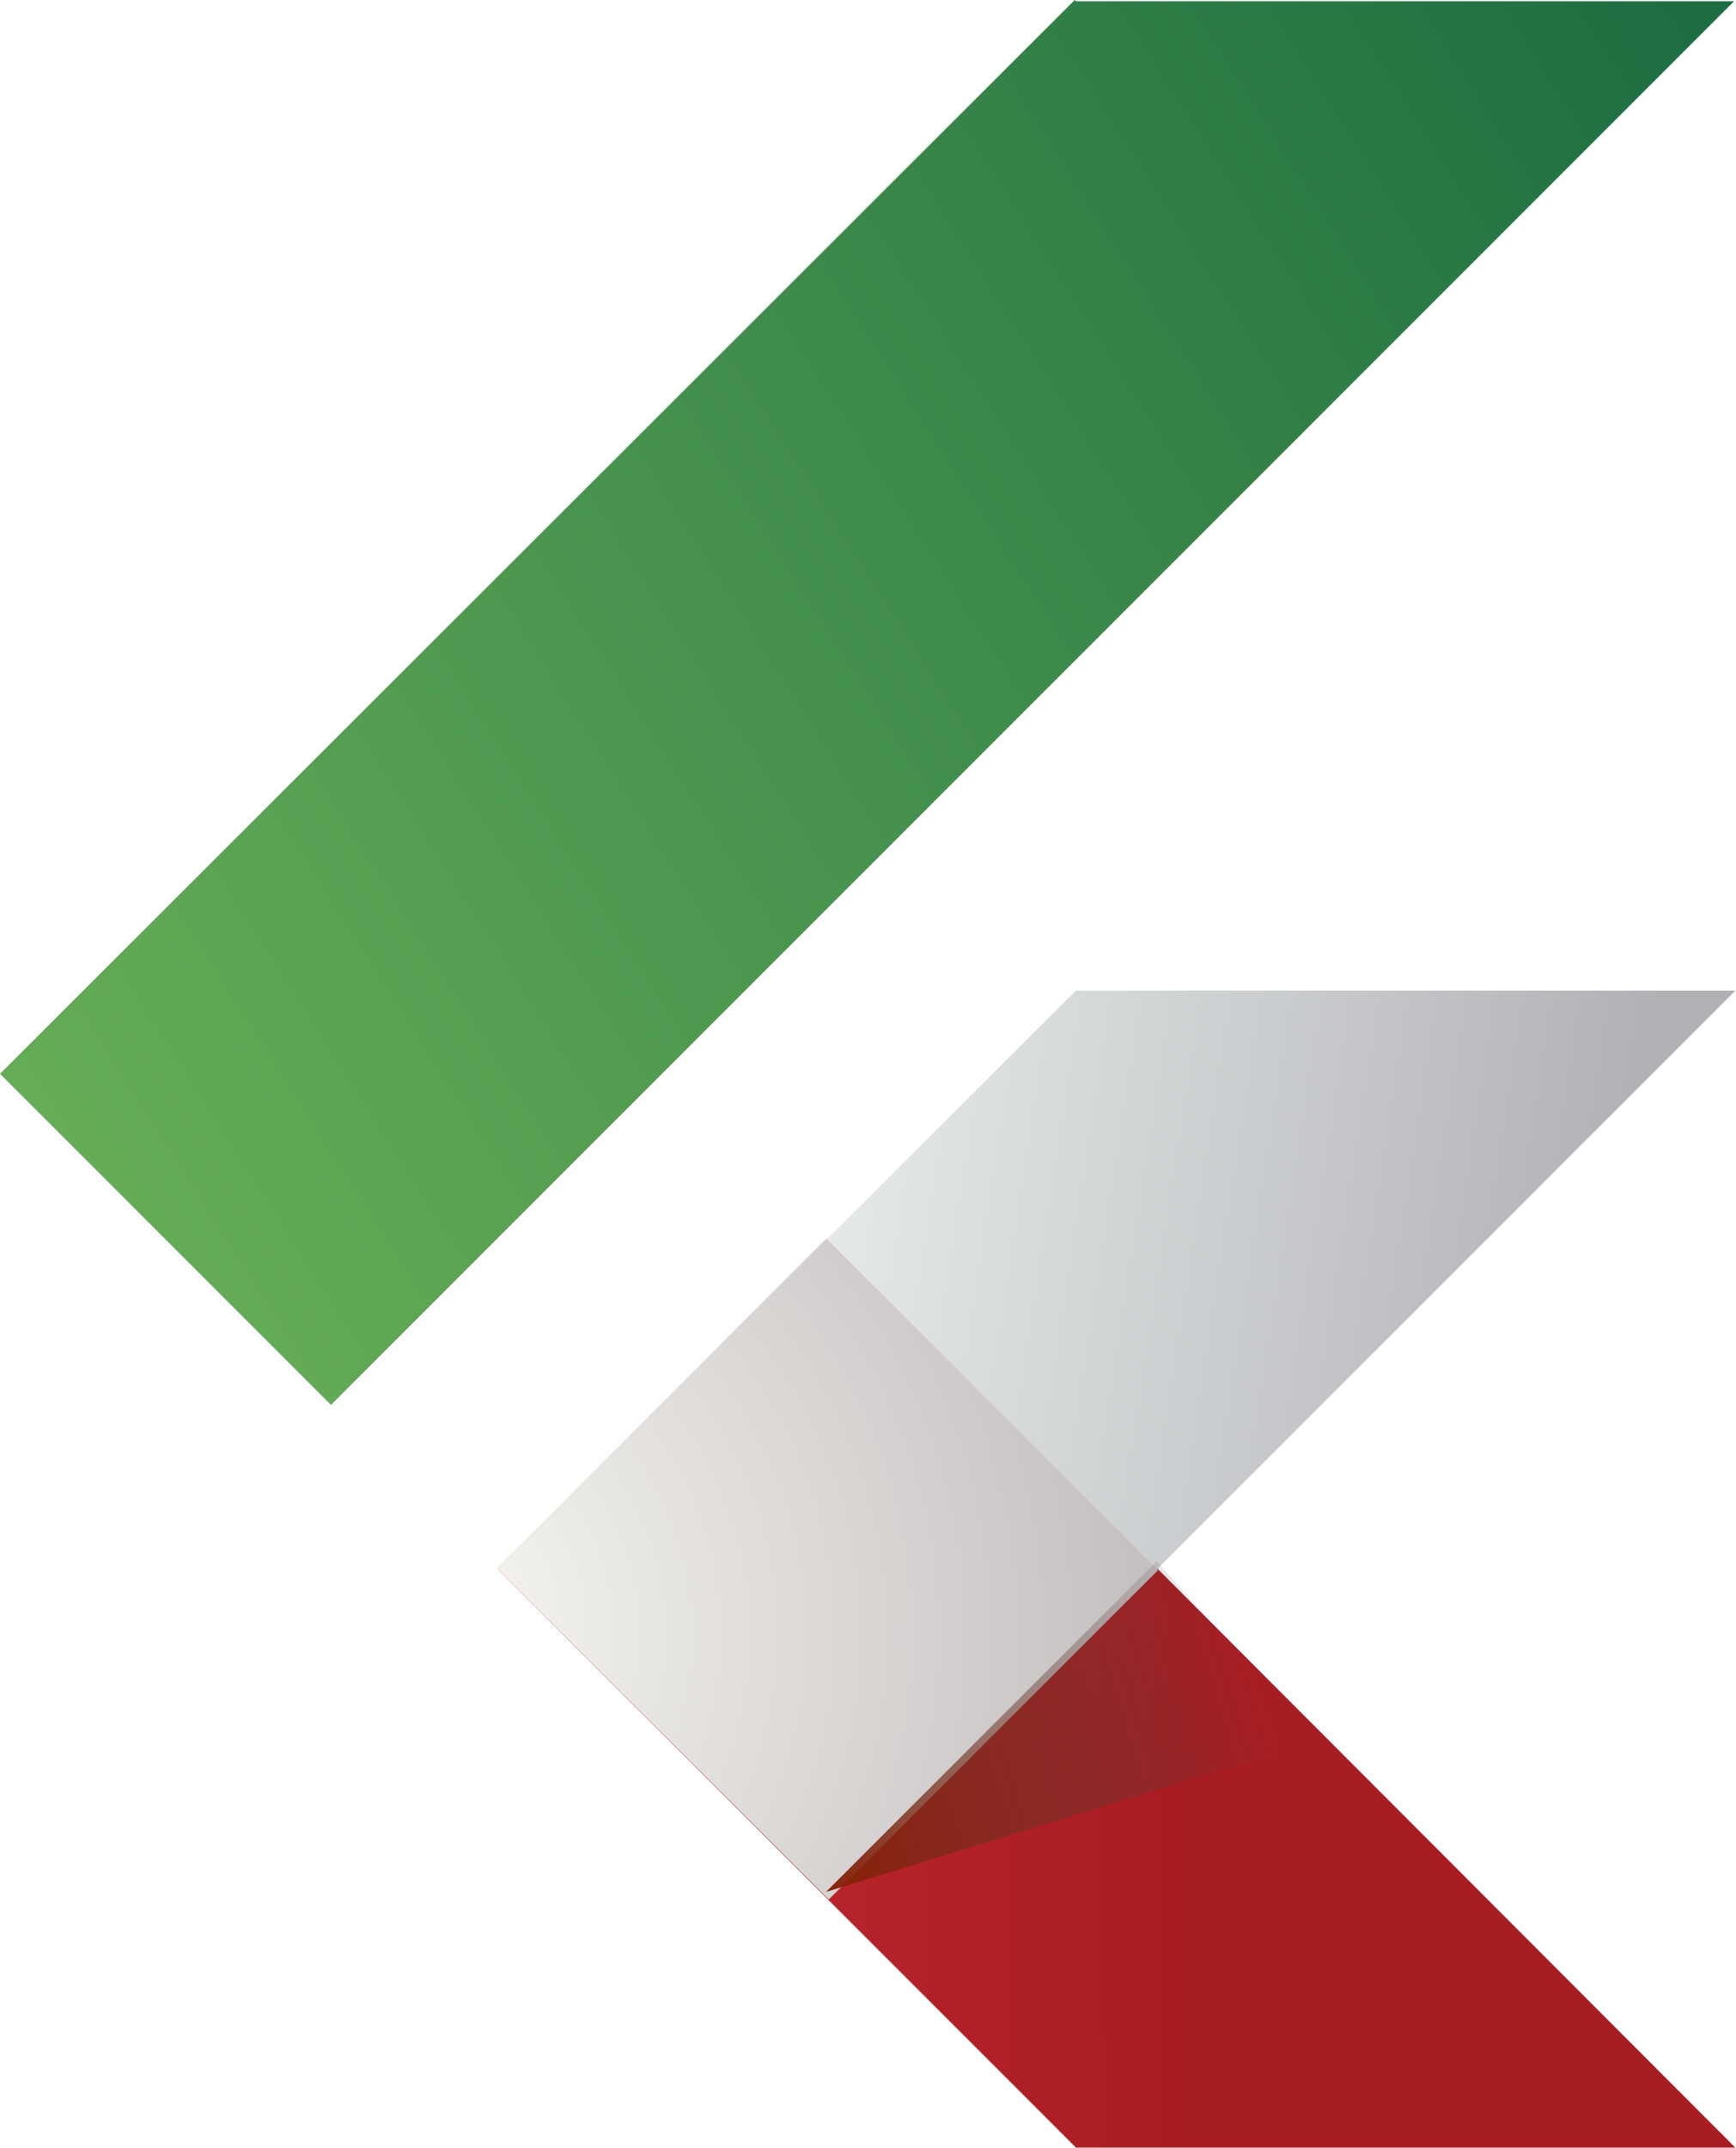
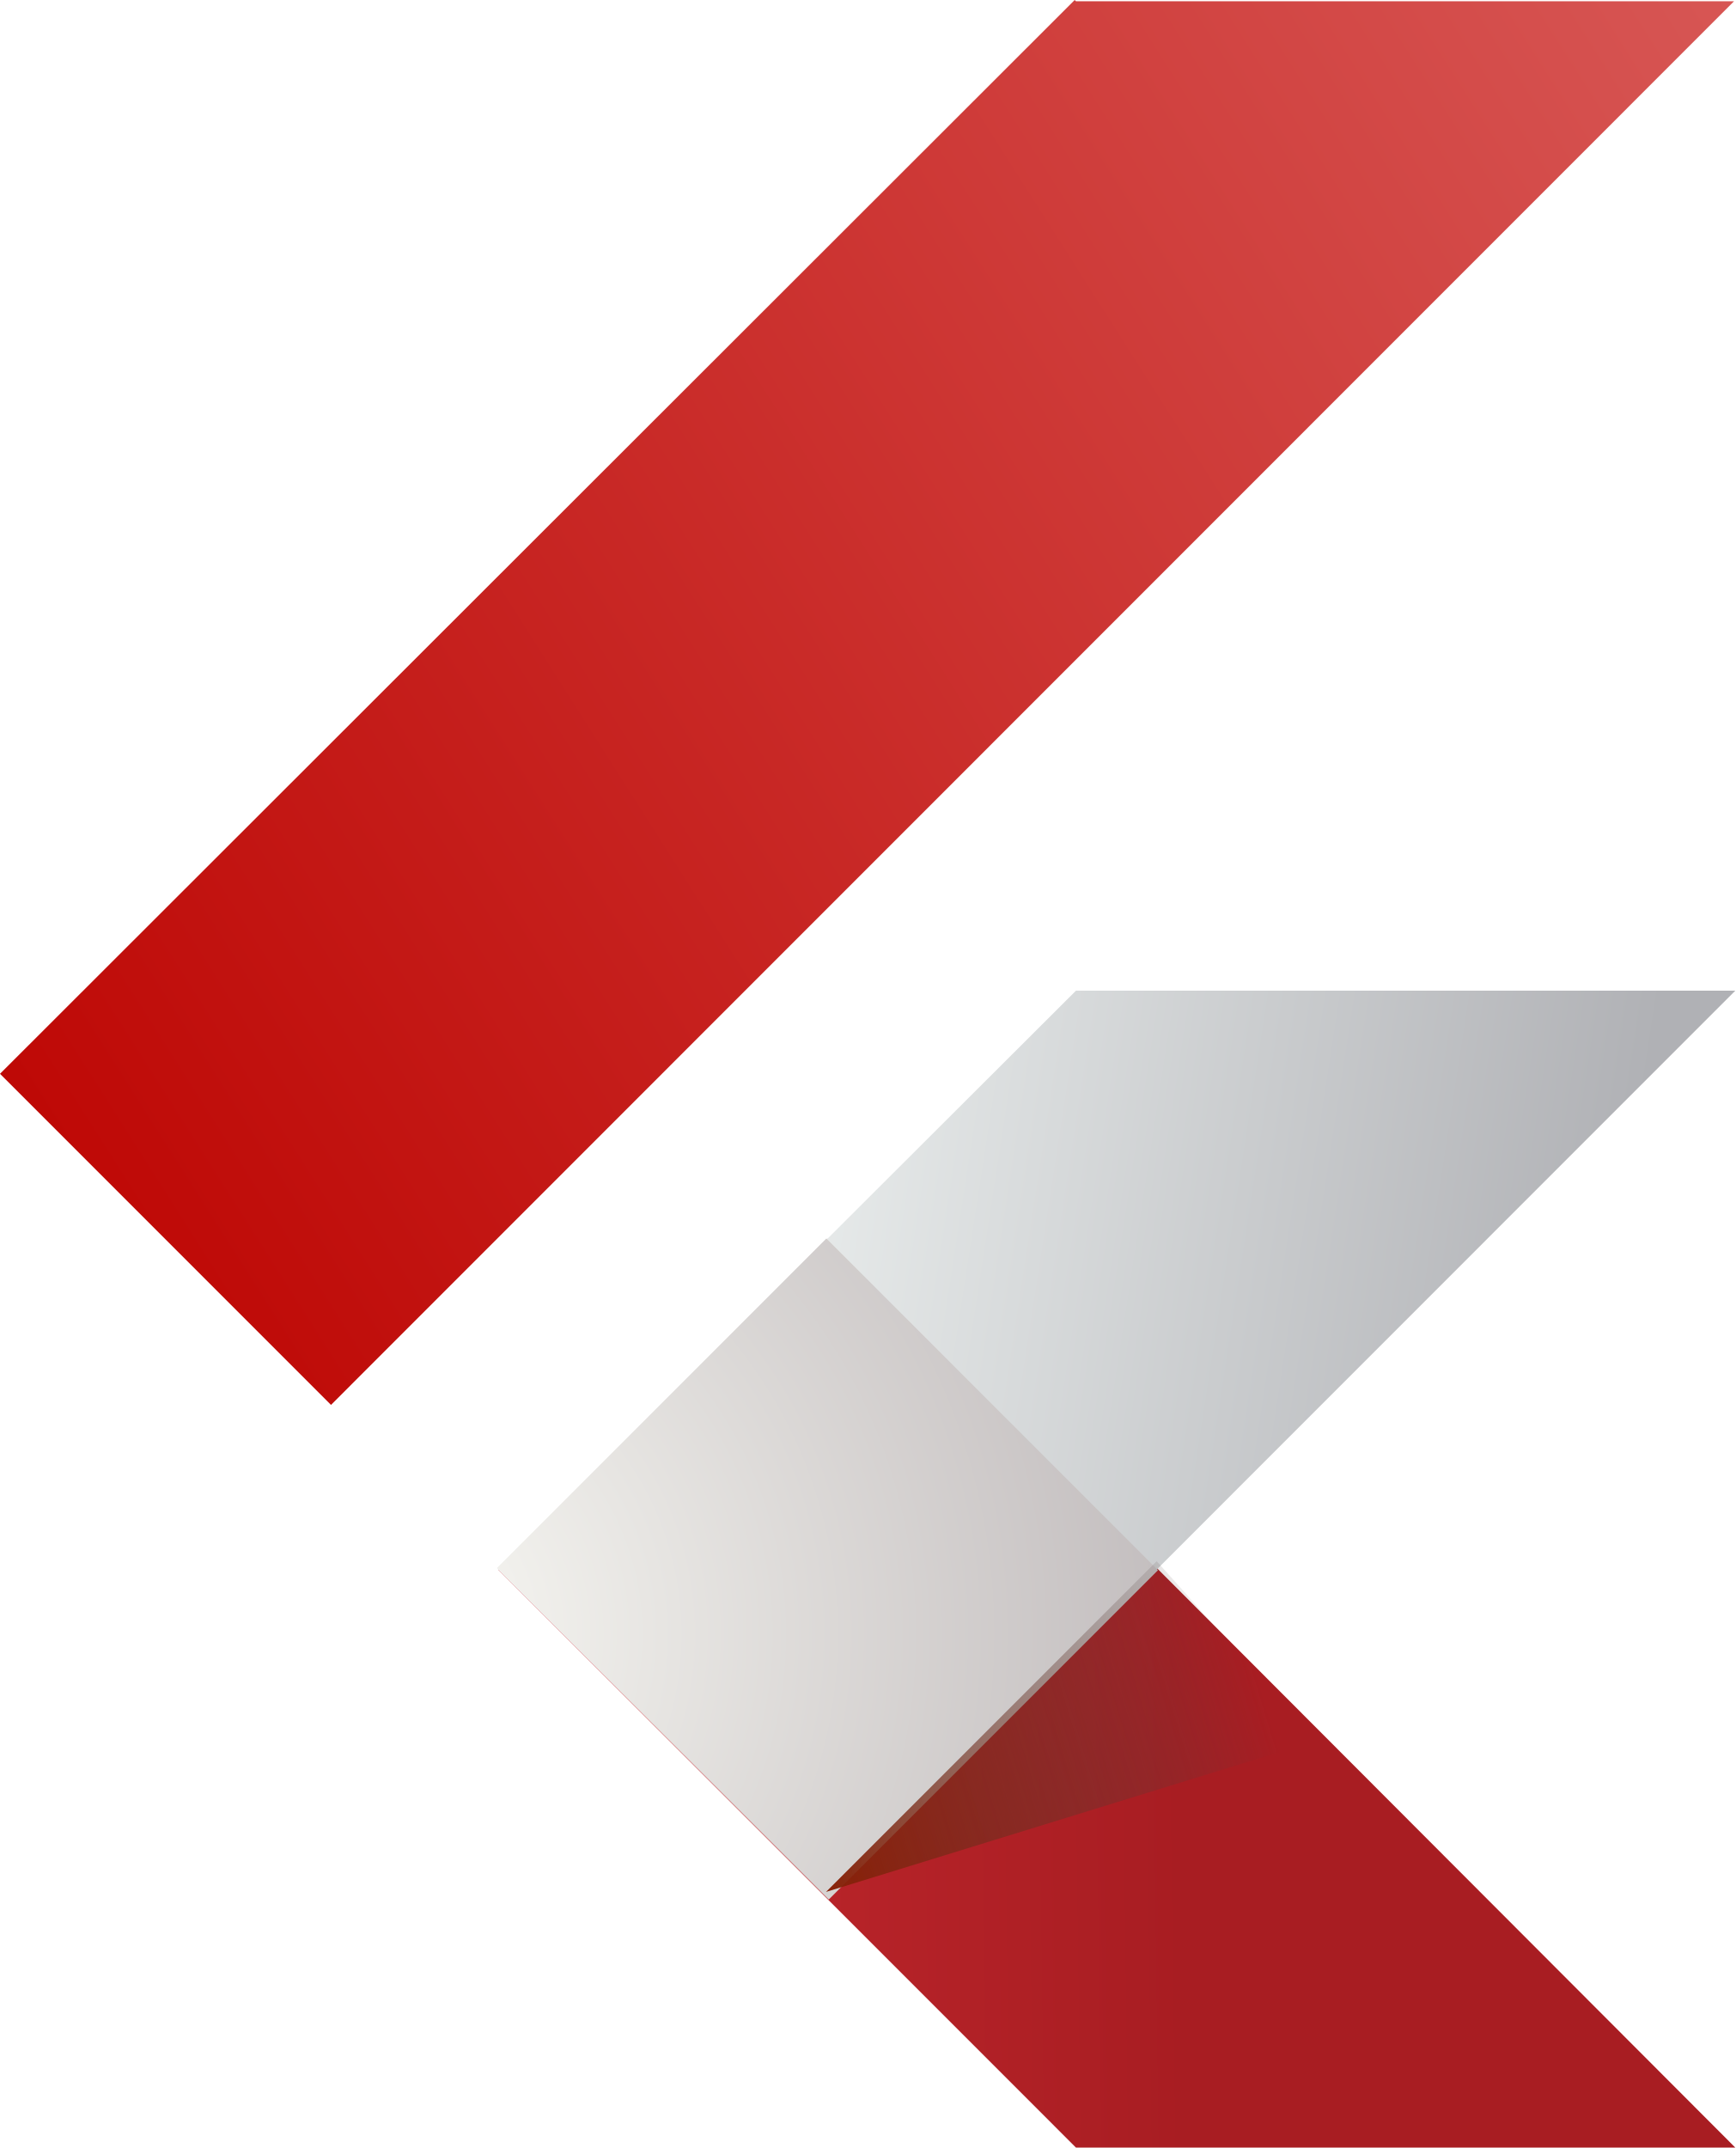
<svg xmlns="http://www.w3.org/2000/svg" width="3023" height="3741" viewBox="0 0 3023 3741" fill="none">
  <path d="M1876.36 3740.3H1874.38L868.111 2733.94L1442.53 2157.28L3023 3740.3H1876.36Z" fill="url(#paint0_linear_20_16)" />
  <path d="M1874.39 1725.38L865.912 2731.74L1442.53 3306.21L3023 1725.38H1874.39Z" fill="url(#paint1_linear_20_16)" />
  <path d="M1874.39 2.2L1872.19 0L0 1870.15L576.616 2446.82L3020.8 2.2H1874.39Z" fill="url(#paint2_linear_20_16)" />
  <rect x="866" y="2730.57" width="811.156" height="817.009" transform="rotate(-45 866 2730.57)" fill="url(#paint3_radial_20_16)" />
  <path d="M1439 3295L2015 2719L2295 3031L1439 3295Z" fill="url(#paint4_linear_20_16)" />
  <defs>
    <linearGradient id="paint0_linear_20_16" x1="2063" y1="3359" x2="868" y2="3375" gradientUnits="userSpaceOnUse">
      <stop stop-color="#A81D22" />
      <stop offset="1" stop-color="#C5292F" />
    </linearGradient>
    <linearGradient id="paint1_linear_20_16" x1="1138" y1="2097" x2="2802" y2="2353" gradientUnits="userSpaceOnUse">
      <stop stop-color="#F1F5F4" />
      <stop offset="1" stop-color="#B0B1B5" />
    </linearGradient>
    <linearGradient id="paint2_linear_20_16" x1="3021" y1="-9.47976e-05" x2="3.98388e-05" y2="1921" gradientUnits="userSpaceOnUse">
-       <stop stop-color="#1B6D41" />
-       <stop offset="1" stop-color="#67AD57" />
+       <stop stop-color="#D75654" />
+       <stop offset="1" stop-color="#BE0805" />
    </linearGradient>
    <radialGradient id="paint3_radial_20_16" cx="0" cy="0" r="1" gradientUnits="userSpaceOnUse" gradientTransform="translate(635.182 2667.24) rotate(41.4542) scale(1875.59 1876.57)">
      <stop stop-color="#FBFBF6" />
      <stop offset="1" stop-color="#AFA8AB" />
    </radialGradient>
    <linearGradient id="paint4_linear_20_16" x1="1439" y1="3295" x2="2231" y2="3055" gradientUnits="userSpaceOnUse">
      <stop stop-color="#882006" />
      <stop offset="1" stop-color="#484546" stop-opacity="0" />
    </linearGradient>
  </defs>
</svg>
